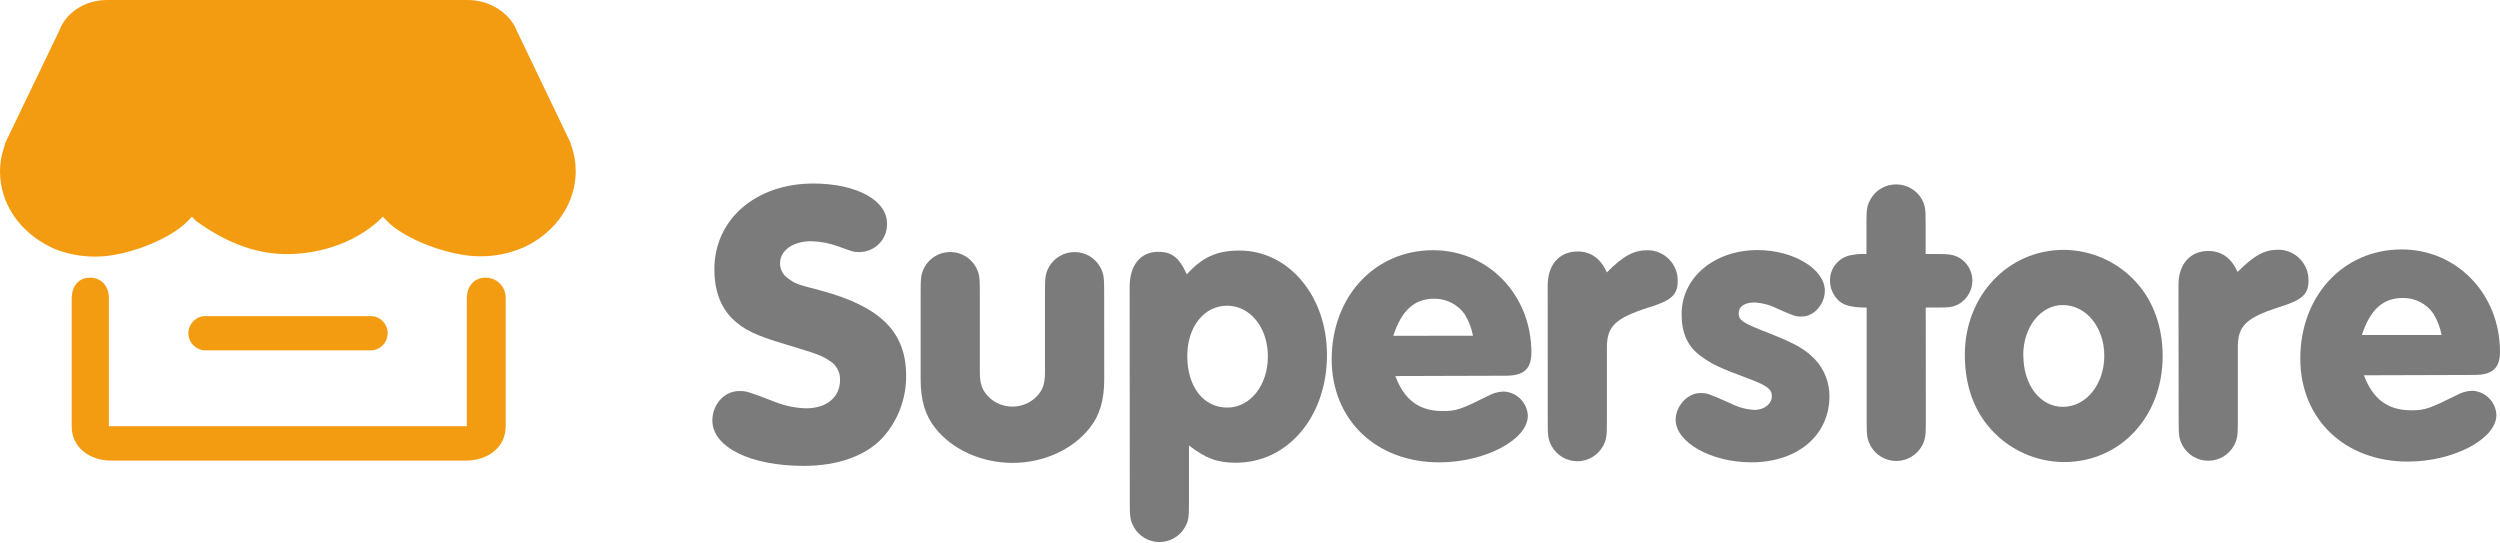
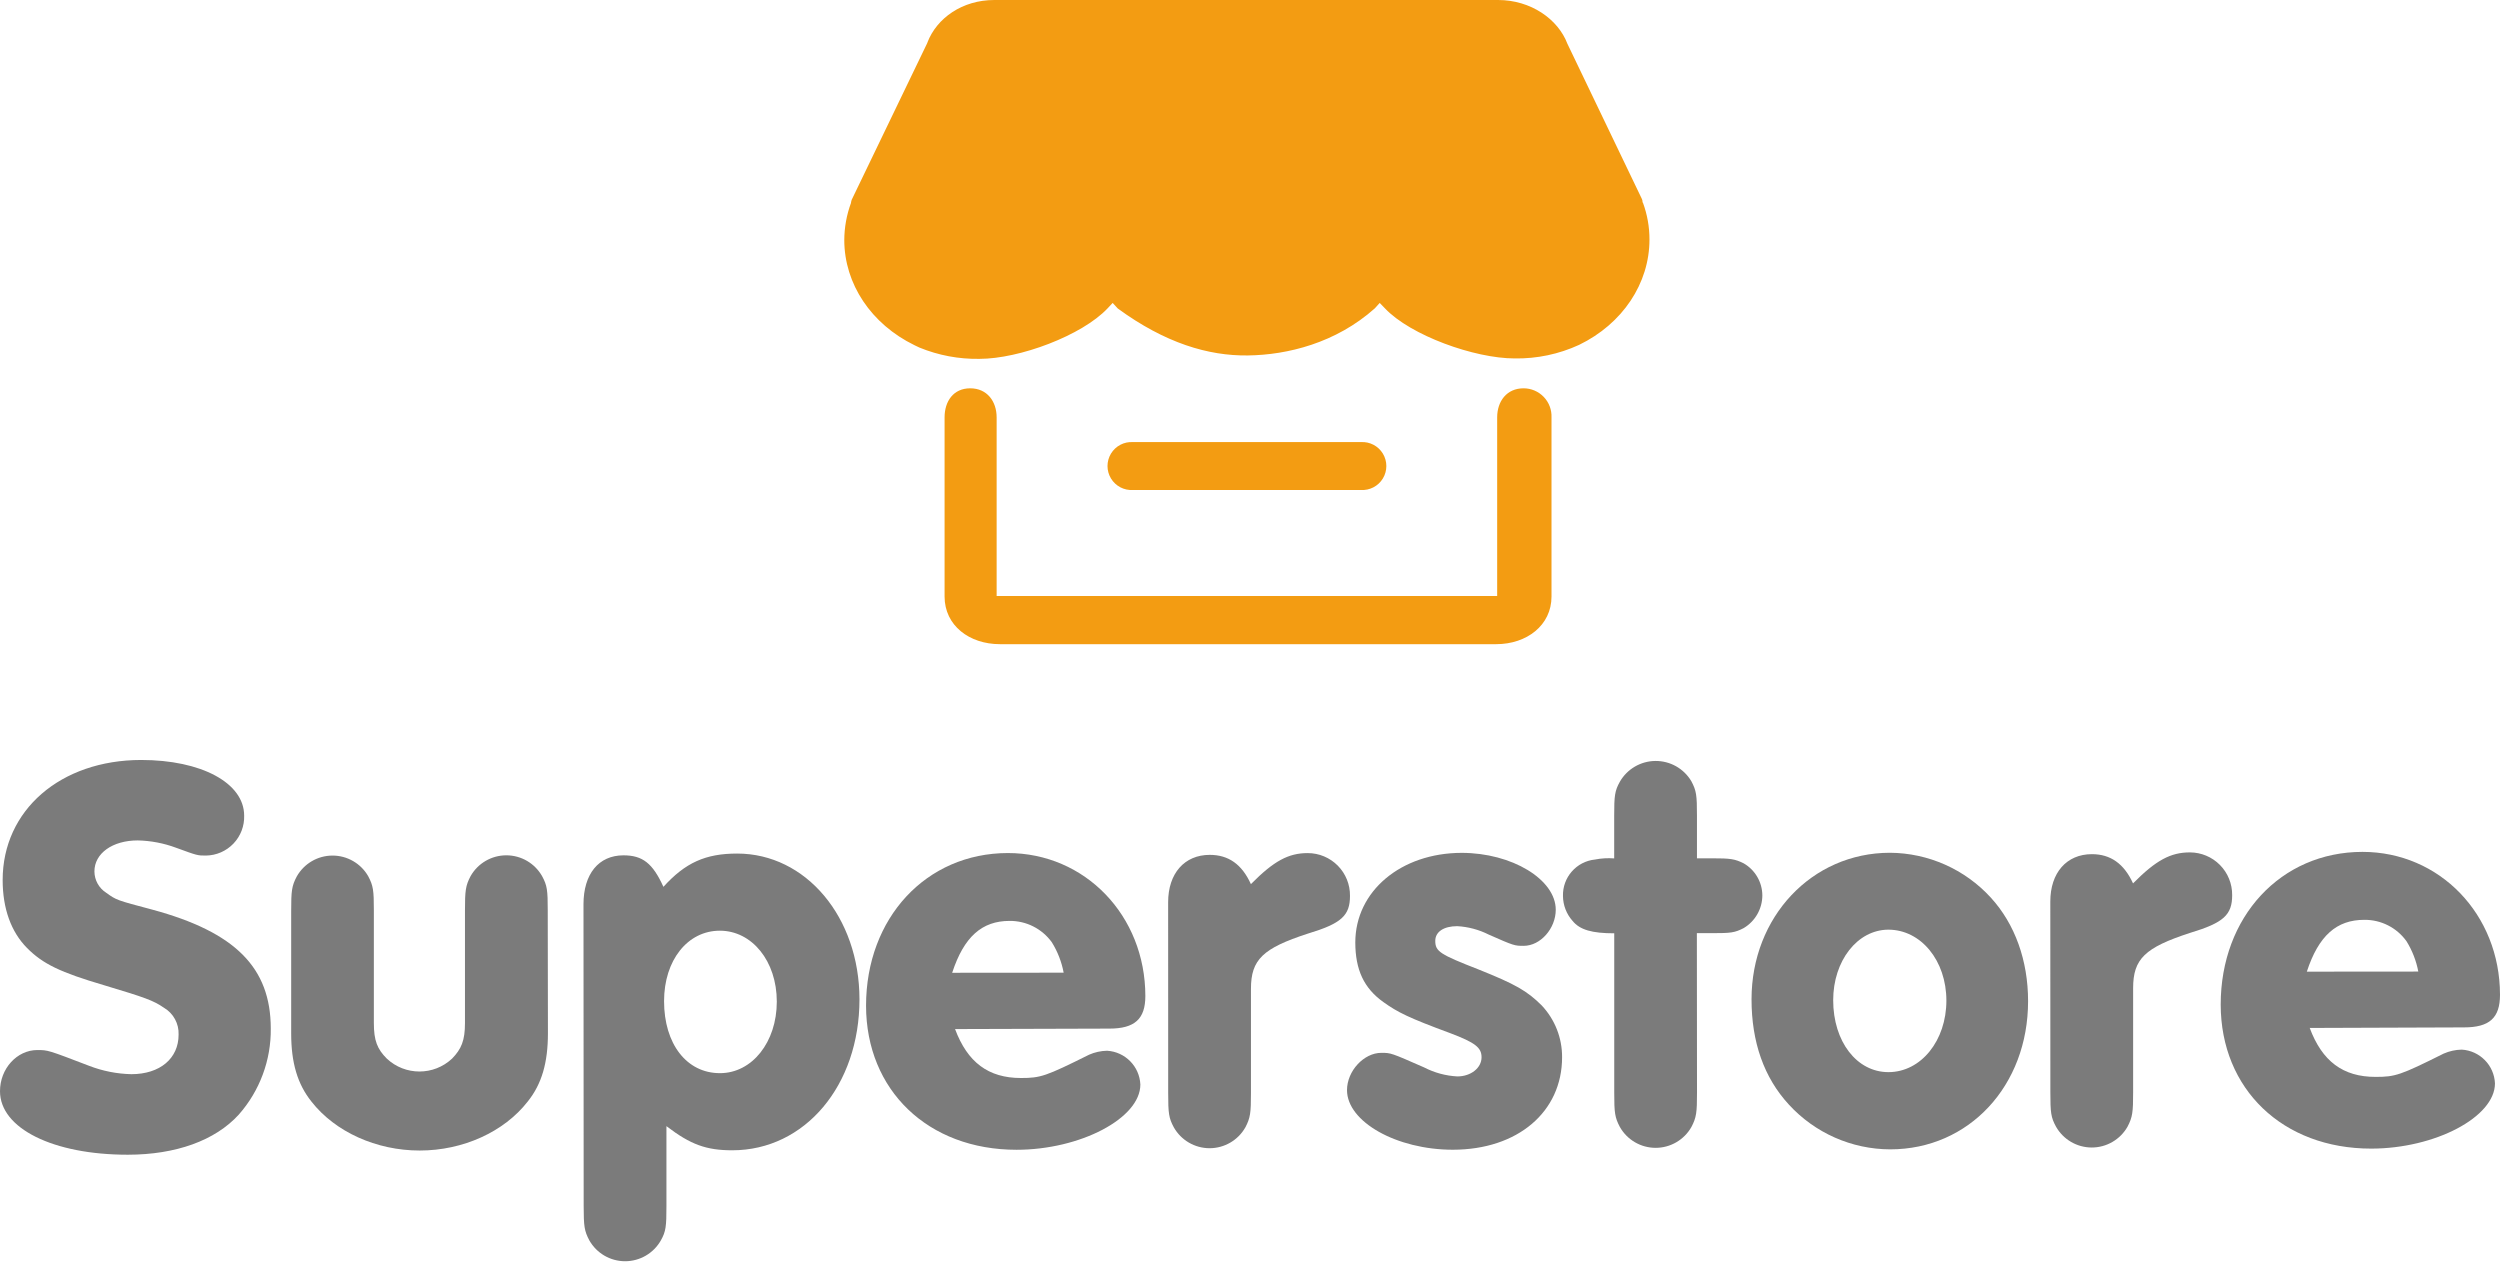
- <svg xmlns="http://www.w3.org/2000/svg" id="Calque_1" data-name="Calque 1" viewBox="0 0 750.23 162.68">
+ <svg xmlns="http://www.w3.org/2000/svg" id="Calque_1" data-name="Calque 1" viewBox="0 0 536.43 270.64">
  <defs>
    <style>.cls-1{fill:#7b7b7b;}.cls-2{fill:#f39c12;}</style>
  </defs>
-   <path class="cls-1" d="M266.19,67.06A8.31,8.31,0,0,1,258,75.64c-1.81,0-1.81,0-6.4-1.68a25.25,25.25,0,0,0-8.22-1.57c-5.44,0-9.3,2.79-9.3,6.65a5.46,5.46,0,0,0,2.54,4.59c2.18,1.57,2.18,1.57,9.91,3.62,17.77,4.82,25.38,12.42,25.39,25.47A27.43,27.43,0,0,1,265,131.21c-5.07,5.56-13.52,8.59-23.79,8.6-16.07,0-27.43-5.66-27.44-13.63,0-4.83,3.62-8.82,8-8.83,2.29,0,2.29,0,11.12,3.38a27,27,0,0,0,9.06,1.8c6.16,0,10.14-3.39,10.14-8.46a6.4,6.4,0,0,0-3.15-5.8c-2.29-1.57-4-2.17-12.81-4.82-9.42-2.77-13.17-4.58-16.55-8s-5.21-8.46-5.21-14.62c0-15,12.42-25.74,29.7-25.76C257,55.1,266.18,60.05,266.19,67.06Z" />
-   <path class="cls-1" d="M331.37,113.76c0,6.28-1.32,10.88-4.33,14.62-5.07,6.53-13.89,10.53-23.19,10.53s-18.13-4-23.21-10.49c-3-3.74-4.36-8.33-4.36-14.61l0-26.34c0-4.23.12-5.32,1.2-7.37a8.82,8.82,0,0,1,15.35,0c1.08,2.06,1.21,3,1.21,7.37l0,24.17c0,3.74.73,5.55,2.78,7.61a10.23,10.23,0,0,0,14,0c2.05-2,2.77-3.86,2.77-7.61l0-24.16c0-4.23.12-5.32,1.2-7.37a8.82,8.82,0,0,1,15.35,0c1.09,2.06,1.21,3,1.21,7.37Z" />
-   <path class="cls-1" d="M339,86.09c0-6.53,3.25-10.52,8.57-10.52,4.11,0,6.28,1.69,8.58,6.76,4.71-5.2,9.06-7.14,15.82-7.14,14.74,0,26.23,13.63,26.25,31.27,0,18.48-11.7,32.39-27.28,32.4-5.56,0-8.94-1.2-14.14-5.18v17.15c0,4.35-.11,5.44-1.2,7.37a8.82,8.82,0,0,1-15.34,0c-1.09-2.06-1.22-3-1.22-7.37Zm17.29,20.76c0,9.19,4.85,15.47,12,15.46,6.88,0,12.19-6.65,12.19-15.35s-5.33-15.22-12.22-15.22S356.29,98,356.29,106.85Z" />
-   <path class="cls-1" d="M418.73,112.85c2.66,7.12,7.13,10.5,14.14,10.5,4.23,0,5.32-.37,14.62-5a10.06,10.06,0,0,1,3.86-.85,7.6,7.6,0,0,1,7.14,7.25c0,7.25-12.92,14-26.57,14-19,0-32.27-12.78-32.29-30.9,0-18.85,12.9-32.75,30.42-32.77,16.56,0,29.49,13.39,29.51,30.67,0,5-2.29,7-7.73,7Zm23.3-12.1a18.94,18.94,0,0,0-2.54-6.53,11.07,11.07,0,0,0-9.06-4.58c-5.92,0-9.79,3.39-12.32,11.13Z" />
-   <path class="cls-1" d="M464.45,85.63c0-6.17,3.49-10.16,8.93-10.16,4,0,6.89,2,8.83,6.28,4.94-5,8.08-6.66,12.19-6.66a9.07,9.07,0,0,1,9.07,9.18c0,4.22-1.81,5.92-9.05,8.1-9.67,3.15-12.2,5.57-12.2,11.85l0,22.35c0,4.23-.12,5.32-1.2,7.37a8.82,8.82,0,0,1-15.35,0c-1.08-2-1.21-3-1.21-7.37Z" />
-   <path class="cls-1" d="M547.62,87.25c0,4-3.25,7.74-6.88,7.74-1.93,0-2,0-7.49-2.41a17.17,17.17,0,0,0-6.77-1.81c-2.9,0-4.71,1.21-4.71,3.15,0,2.29,1,2.9,9.31,6.15,7.86,3.14,10.39,4.58,13.54,7.72A16.09,16.09,0,0,1,549,118.91c0,11.71-9.53,19.82-23.43,19.83-12.08,0-22.72-6-22.72-12.79,0-4.11,3.62-8,7.36-8,2.06,0,2.06,0,9.19,3.13a17.51,17.51,0,0,0,7.13,1.93c2.9,0,5.19-1.82,5.19-4.11,0-2.06-1.33-3.14-6.77-5.19-8.82-3.26-11.24-4.46-14.26-6.63-4.23-3-6.05-7-6.05-12.81,0-11,9.77-19.21,22.81-19.23C538.19,75.06,547.62,80.73,547.62,87.25Z" />
-   <path class="cls-1" d="M577.93,126.49c0,4.23-.12,5.32-1.2,7.37a8.82,8.82,0,0,1-15.35,0c-1.08-2.06-1.21-3-1.21-7.37l0-34.19c-4.71,0-7.37-.72-8.94-2.65a8.17,8.17,0,0,1-2.06-5.32A7.66,7.66,0,0,1,556,76.49a15.23,15.23,0,0,1,4.11-.24V67.06c0-4.22.12-5.31,1.21-7.25a8.73,8.73,0,0,1,7.72-4.47,8.85,8.85,0,0,1,7.62,4.34c1.09,2,1.21,3,1.21,7.37v9.18h3.26c3.87,0,4.84.12,6.77,1.08a8,8,0,0,1,4,6.89,8.17,8.17,0,0,1-4,7c-1.93,1-2.78,1.09-6.76,1.09H577.9Z" />
-   <path class="cls-1" d="M641,84.64c5.21,5.67,8,13.53,8,22.22,0,18.13-12.66,31.79-29.58,31.8A29.61,29.61,0,0,1,597.63,129c-5.32-5.79-8-13.4-8-22.58,0-17.64,12.91-31.43,29.7-31.44A29.57,29.57,0,0,1,641,84.64Zm-33.81,22c0,8.94,5.09,15.46,11.86,15.45,7,0,12.43-6.77,12.43-15.35S626,91.54,619,91.54C612.34,91.55,607.15,98.2,607.15,106.66Z" />
-   <path class="cls-1" d="M653.74,85.48c0-6.17,3.49-10.16,8.93-10.16,4,0,6.89,2.05,8.82,6.28,5-5,8.09-6.66,12.2-6.66a9.07,9.07,0,0,1,9.07,9.18c0,4.22-1.81,5.92-9,8.1-9.67,3.15-12.2,5.56-12.2,11.85l0,22.35c0,4.23-.12,5.31-1.2,7.37a8.82,8.82,0,0,1-15.35,0c-1.09-2.05-1.21-3-1.21-7.37Z" />
-   <path class="cls-1" d="M709.4,112.62c2.66,7.12,7.13,10.5,14.14,10.5,4.23,0,5.32-.37,14.62-5a10.06,10.06,0,0,1,3.86-.85,7.59,7.59,0,0,1,7.13,7.25c0,7.24-12.91,14-26.57,14-19,0-32.26-12.78-32.28-30.9,0-18.85,12.9-32.76,30.42-32.77,16.56,0,29.49,13.39,29.51,30.67,0,5-2.29,7-7.73,7Zm23.3-12.1A18.94,18.94,0,0,0,730.16,94a11,11,0,0,0-9.06-4.58c-5.92,0-9.79,3.39-12.32,11.12Z" />
-   <path class="cls-2" d="M139.91,138.22H33.38c-6.54,0-11.86-4-11.86-10.22V89.56c0-3.45,1.89-6.24,5.5-6.24s5.67,2.79,5.67,6.24v38.33h107.4V89.56c0-3.45,2-6.24,5.66-6.24a6,6,0,0,1,6,6.24V128c0,6.18-5.32,10.22-11.86,10.22m13.85-72.75a23,23,0,0,1-9.95,2c-7.24,0-19.51-4.58-23.33-10.08l-.06,0,0-.08a6.36,6.36,0,0,0-1.24-1.75,5.76,5.76,0,0,0-4.24-1.89,6,6,0,0,0-4.22,1.9l0,0a7.16,7.16,0,0,0-1.23,1.74l0,.05,0,.06c-3.8,5.46-15.67,10.38-22.8,10.43S66.93,62.7,63.12,57.22l0,0,0-.07a9.18,9.18,0,0,0-1.43-1.72v0a5.32,5.32,0,0,0-8-.2l0,0a9,9,0,0,0-1.49,2l0,.09-.06.08c-3.83,5.45-14.57,9.86-21.77,9.87a23.22,23.22,0,0,1-9.44-1.75h0l-.32-.17c-6.79-3.2-9.63-7.61-9.64-14.46a16.65,16.65,0,0,1,1.14-6,2.86,2.86,0,0,0,.1-.31l0-.11L26.85,14.07c1-2.52,2-3.8,5.52-3.8H139.66c1.55.08,3.76.29,5.21,4l15.82,30.61V45l.13.44a16.71,16.71,0,0,1,1.14,6c0,6.75-1.52,10.8-8.21,14.06m17.62-22a22.75,22.75,0,0,1,1.4,7.89c0,9.43-5.79,18.09-15.1,22.61a31.83,31.83,0,0,1-13.86,2.91c-8.6,0-22.35-4.94-27.83-10.75L114.89,65l-1.09,1.14c-8.36,7.46-18.77,10-27.25,10.11S68.84,73.62,58.68,66.19L57.59,65,56.5,66.19C51,72,37.57,77,29,77a32.44,32.44,0,0,1-12.88-2.42l-1.07-.51C5.78,69.53,0,60.9,0,51.5a23.38,23.38,0,0,1,1.45-8l0-.06,0-.08a3.92,3.92,0,0,1,.13-.49L17.81,9.16V9.11C19.79,3.9,25.3,0,32.2,0H140.27c7,0,12.89,4.11,14.89,9.39v0l15.91,33.15a2,2,0,0,1,.2.58l0,.05s0,0,0,.07v.12l0,.1Zm-60.56,61.64H62a5.15,5.15,0,1,1,0-10.28h48.87a5.15,5.15,0,1,1,0,10.28Z" />
+   <path class="cls-1" d="M52.39,175a8.31,8.31,0,0,1-8.21,8.58c-1.81,0-1.81,0-6.41-1.68a25.19,25.19,0,0,0-8.21-1.57c-5.44,0-9.3,2.79-9.3,6.65a5.46,5.46,0,0,0,2.54,4.59c2.18,1.57,2.18,1.57,9.91,3.62C50.48,200,58.09,207.63,58.1,220.68a27.43,27.43,0,0,1-6.87,18.49c-5.07,5.57-13.52,8.59-23.79,8.6C11.37,247.78,0,242.11,0,234.14c0-4.83,3.62-8.82,8-8.83,2.29,0,2.29,0,11.11,3.38a26.85,26.85,0,0,0,9.07,1.8c6.16,0,10.14-3.39,10.14-8.46a6.4,6.4,0,0,0-3.15-5.8c-2.29-1.57-4-2.17-12.81-4.82-9.42-2.77-13.17-4.58-16.56-8S.57,195,.57,188.83c0-15,12.42-25.74,29.7-25.76C43.2,163.06,52.38,168,52.39,175Z" />
+   <path class="cls-1" d="M117.57,221.72c0,6.29-1.32,10.88-4.33,14.63-5.07,6.52-13.89,10.52-23.19,10.52s-18.13-4-23.21-10.49c-3-3.74-4.36-8.33-4.36-14.61l0-26.34c0-4.23.11-5.32,1.2-7.37A8.82,8.82,0,0,1,79,188c1.09,2.06,1.22,3,1.22,7.37l0,24.17c0,3.74.73,5.56,2.78,7.61a10.24,10.24,0,0,0,14,0c2-2.06,2.77-3.87,2.77-7.62l0-24.16c0-4.23.12-5.32,1.2-7.37a8.82,8.82,0,0,1,15.35,0c1.09,2,1.21,3,1.21,7.36Z" />
+   <path class="cls-1" d="M125.2,194.05c0-6.53,3.25-10.51,8.57-10.52,4.11,0,6.28,1.69,8.58,6.76,4.71-5.2,9.06-7.14,15.82-7.14,14.75,0,26.23,13.63,26.25,31.27,0,18.49-11.7,32.39-27.28,32.4-5.56,0-8.94-1.2-14.14-5.18v17.15c0,4.35-.11,5.44-1.2,7.37a8.82,8.82,0,0,1-15.34,0c-1.09-2.06-1.21-3-1.22-7.37Zm17.29,20.77c0,9.18,4.85,15.46,12,15.45,6.88,0,12.19-6.65,12.19-15.35s-5.33-15.22-12.22-15.22S142.49,206,142.49,214.82Z" />
+   <path class="cls-1" d="M204.93,220.81c2.66,7.12,7.13,10.5,14.14,10.5,4.23,0,5.32-.37,14.62-5a10.06,10.06,0,0,1,3.86-.85,7.6,7.6,0,0,1,7.14,7.25c0,7.25-12.92,14-26.57,14-19,0-32.27-12.78-32.29-30.9,0-18.85,12.9-32.75,30.42-32.77,16.56,0,29.49,13.39,29.51,30.67,0,4.95-2.29,7-7.73,7Zm23.3-12.1a18.94,18.94,0,0,0-2.54-6.53,11.07,11.07,0,0,0-9.06-4.58c-5.92,0-9.79,3.39-12.32,11.13Z" />
+   <path class="cls-1" d="M250.65,193.59c0-6.17,3.49-10.16,8.93-10.16,4,0,6.89,2,8.83,6.28,4.94-5,8.08-6.66,12.19-6.66a9.07,9.07,0,0,1,9.07,9.18c0,4.22-1.81,5.92-9.05,8.1-9.67,3.15-12.2,5.57-12.2,11.85l0,22.35c0,4.23-.12,5.32-1.2,7.37a8.82,8.82,0,0,1-15.35,0c-1.08-2-1.21-3-1.21-7.37Z" />
+   <path class="cls-1" d="M333.82,195.21c0,4-3.26,7.74-6.88,7.74-1.93,0-2.05,0-7.49-2.41a17.17,17.17,0,0,0-6.77-1.81c-2.9,0-4.71,1.21-4.71,3.15,0,2.29,1,2.9,9.31,6.15,7.85,3.14,10.39,4.58,13.54,7.72a16.08,16.08,0,0,1,4.36,11.11c0,11.72-9.53,19.83-23.43,19.84-12.08,0-22.72-6-22.72-12.79,0-4.11,3.62-8,7.36-8,2.06,0,2.06,0,9.19,3.13a17.51,17.51,0,0,0,7.13,1.93c2.9,0,5.19-1.82,5.19-4.11,0-2.06-1.33-3.14-6.77-5.19-8.82-3.26-11.24-4.46-14.26-6.63-4.24-3-6.05-7-6.06-12.81,0-11,9.78-19.21,22.82-19.23C324.39,183,333.82,188.69,333.82,195.21Z" />
+   <path class="cls-1" d="M364.13,234.45c0,4.23-.12,5.32-1.2,7.37a8.82,8.82,0,0,1-15.35,0c-1.08-2.06-1.21-3-1.21-7.37l0-34.19c-4.71,0-7.37-.72-8.94-2.66a8.13,8.13,0,0,1-2.06-5.31,7.66,7.66,0,0,1,6.88-7.86,15.23,15.23,0,0,1,4.11-.24V175c0-4.22.12-5.31,1.21-7.25a8.88,8.88,0,0,1,15.34-.13c1.09,2.05,1.21,3,1.21,7.37v9.18h3.26c3.87,0,4.84.12,6.77,1.08a8,8,0,0,1,4,6.89,8.19,8.19,0,0,1-4,7c-1.93,1-2.78,1.09-6.76,1.09H364.1Z" />
+   <path class="cls-1" d="M427.17,192.6c5.19,5.67,8,13.52,8,22.22,0,18.13-12.66,31.79-29.58,31.8A29.61,29.61,0,0,1,383.83,237c-5.33-5.79-8-13.4-8-22.58,0-17.64,12.91-31.43,29.7-31.44A29.57,29.57,0,0,1,427.17,192.6Zm-33.82,22c0,8.94,5.09,15.46,11.86,15.45,7,0,12.43-6.78,12.43-15.35s-5.45-15.22-12.46-15.22C398.54,199.51,393.35,206.16,393.35,214.62Z" />
+   <path class="cls-1" d="M439.94,193.44c0-6.17,3.49-10.16,8.93-10.16,4,0,6.89,2.05,8.82,6.27,4.95-5,8.09-6.65,12.2-6.65a9.08,9.08,0,0,1,9.07,9.17c0,4.23-1.81,5.93-9.06,8.11-9.66,3.15-12.19,5.56-12.19,11.85l0,22.35c0,4.23-.12,5.31-1.2,7.37a8.82,8.82,0,0,1-15.35,0c-1.09-2-1.21-3-1.21-7.37Z" />
+   <path class="cls-1" d="M495.6,220.57c2.66,7.13,7.13,10.51,14.14,10.5,4.23,0,5.31-.36,14.61-5a10.15,10.15,0,0,1,3.87-.85,7.59,7.59,0,0,1,7.13,7.24c0,7.25-12.91,14-26.56,14-19,0-32.27-12.78-32.29-30.9,0-18.85,12.9-32.76,30.42-32.77,16.55,0,29.49,13.39,29.51,30.66,0,5-2.29,7-7.73,7Zm23.3-12.1a19.17,19.17,0,0,0-2.54-6.52,11,11,0,0,0-9.06-4.58c-5.92,0-9.79,3.39-12.32,11.12Z" />
+   <path class="cls-2" d="M321.07,138.22H214.54c-6.54,0-11.86-4-11.86-10.22V89.56c0-3.45,1.89-6.24,5.5-6.24s5.67,2.79,5.67,6.24v38.33h107.4V89.56c0-3.45,2.05-6.24,5.66-6.24a6,6,0,0,1,6,6.24V128c0,6.18-5.32,10.22-11.86,10.22m13.85-72.75a23,23,0,0,1-9.95,2c-7.24,0-19.51-4.58-23.33-10.08l-.06,0,0-.08a6.36,6.36,0,0,0-1.24-1.75,5.76,5.76,0,0,0-4.24-1.89,6,6,0,0,0-4.22,1.9l0,0a7.16,7.16,0,0,0-1.23,1.74l0,.05,0,.06c-3.8,5.46-15.67,10.38-22.8,10.43s-19.62-5.14-23.43-10.62l0,0-.05-.07a9.18,9.18,0,0,0-1.43-1.72v0a5.32,5.32,0,0,0-8-.2l0,0a9,9,0,0,0-1.49,2l0,.09-.06.08c-3.83,5.45-14.57,9.86-21.77,9.87a23.22,23.22,0,0,1-9.44-1.75h0l-.32-.17c-6.79-3.2-9.63-7.61-9.64-14.46a16.65,16.65,0,0,1,1.14-6,2.86,2.86,0,0,0,.1-.31l0-.11L208,14.07c1-2.52,2-3.8,5.52-3.8H320.82c1.55.08,3.76.29,5.21,4l15.82,30.61V45l.13.44a16.49,16.49,0,0,1,1.14,6c0,6.75-1.52,10.8-8.21,14.06m17.62-22a22.75,22.75,0,0,1,1.4,7.89c0,9.43-5.78,18.09-15.1,22.61A31.83,31.83,0,0,1,325,76.91c-8.6,0-22.35-4.94-27.83-10.75L296.05,65,295,66.16c-8.36,7.46-18.77,10-27.25,10.11S250,73.62,239.84,66.19L238.75,65l-1.09,1.16C232.16,72,218.73,77,210.17,77a32.44,32.44,0,0,1-12.88-2.42l-1.07-.51c-9.28-4.52-15.05-13.15-15.06-22.55a23.38,23.38,0,0,1,1.45-8l0-.06,0-.08a3.92,3.92,0,0,1,.13-.49L199,9.16V9.11C201,3.9,206.46,0,213.36,0H321.43c7.05,0,12.89,4.11,14.89,9.39v0l15.91,33.15a2,2,0,0,1,.2.58l0,.05s0,0,0,.07v.12l.05.1ZM292,105.14H243.11a5.15,5.15,0,1,1,0-10.28H292a5.15,5.15,0,1,1,0,10.28Z" />
</svg>
